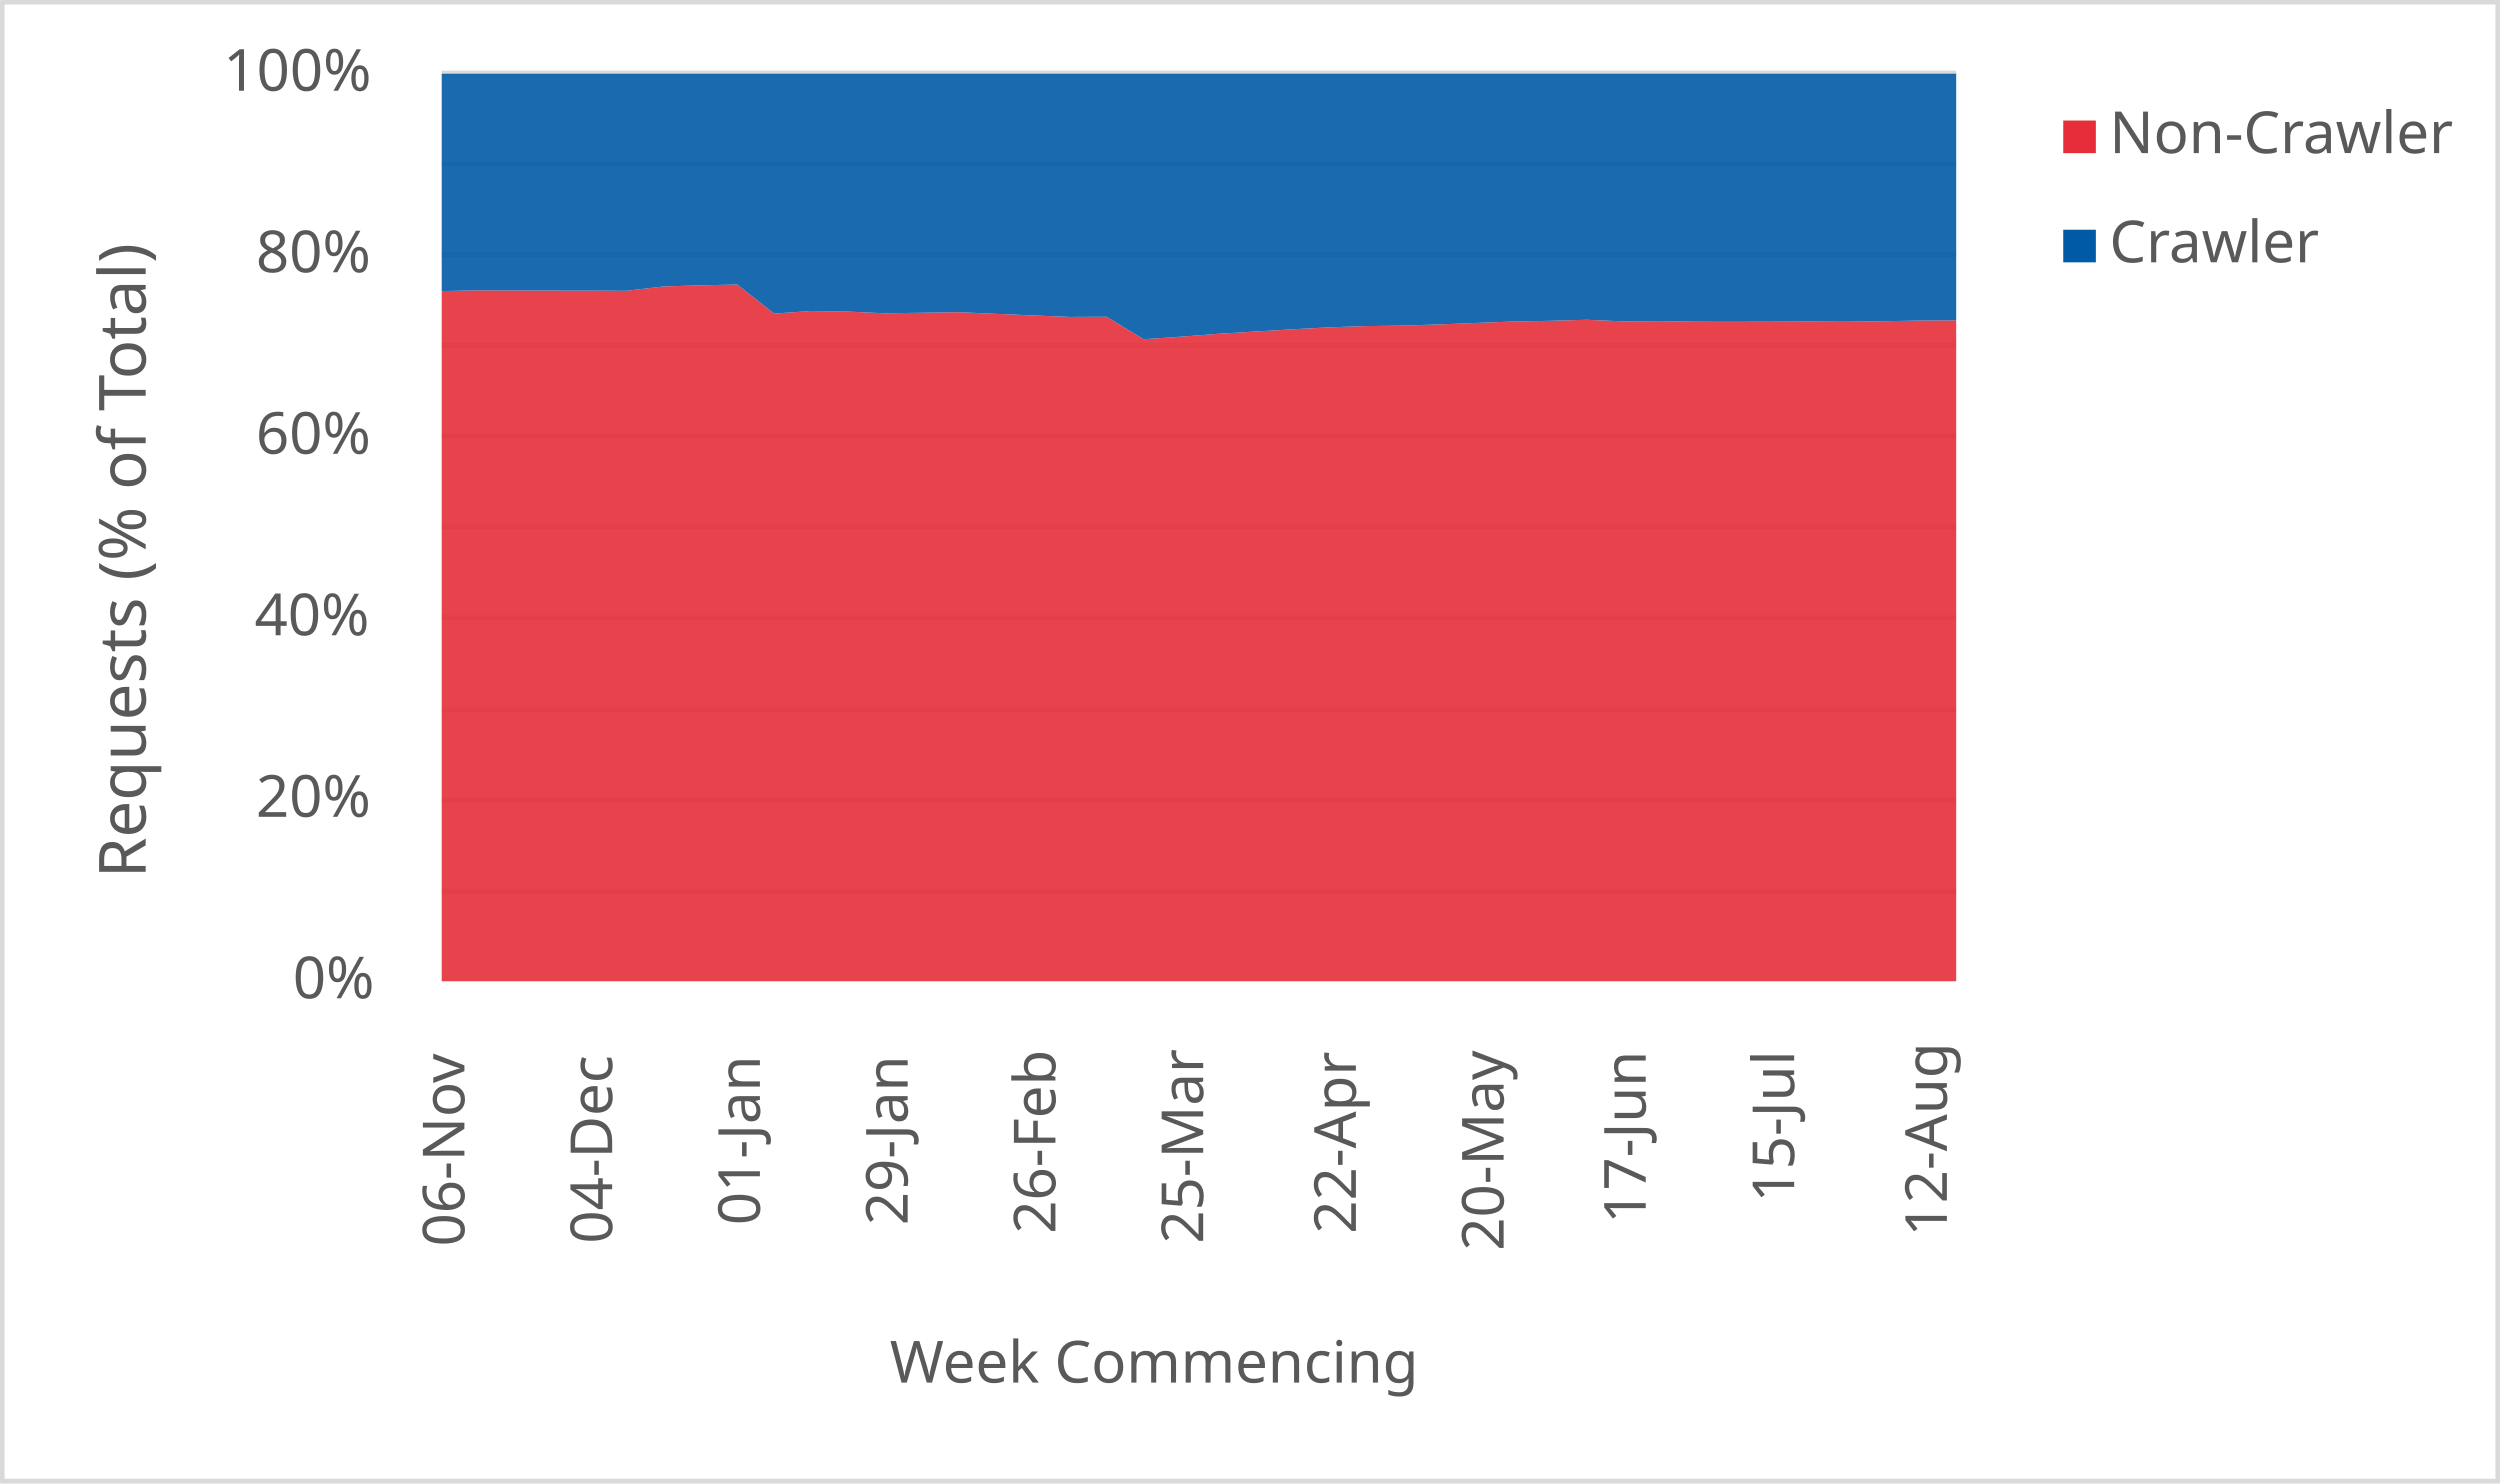
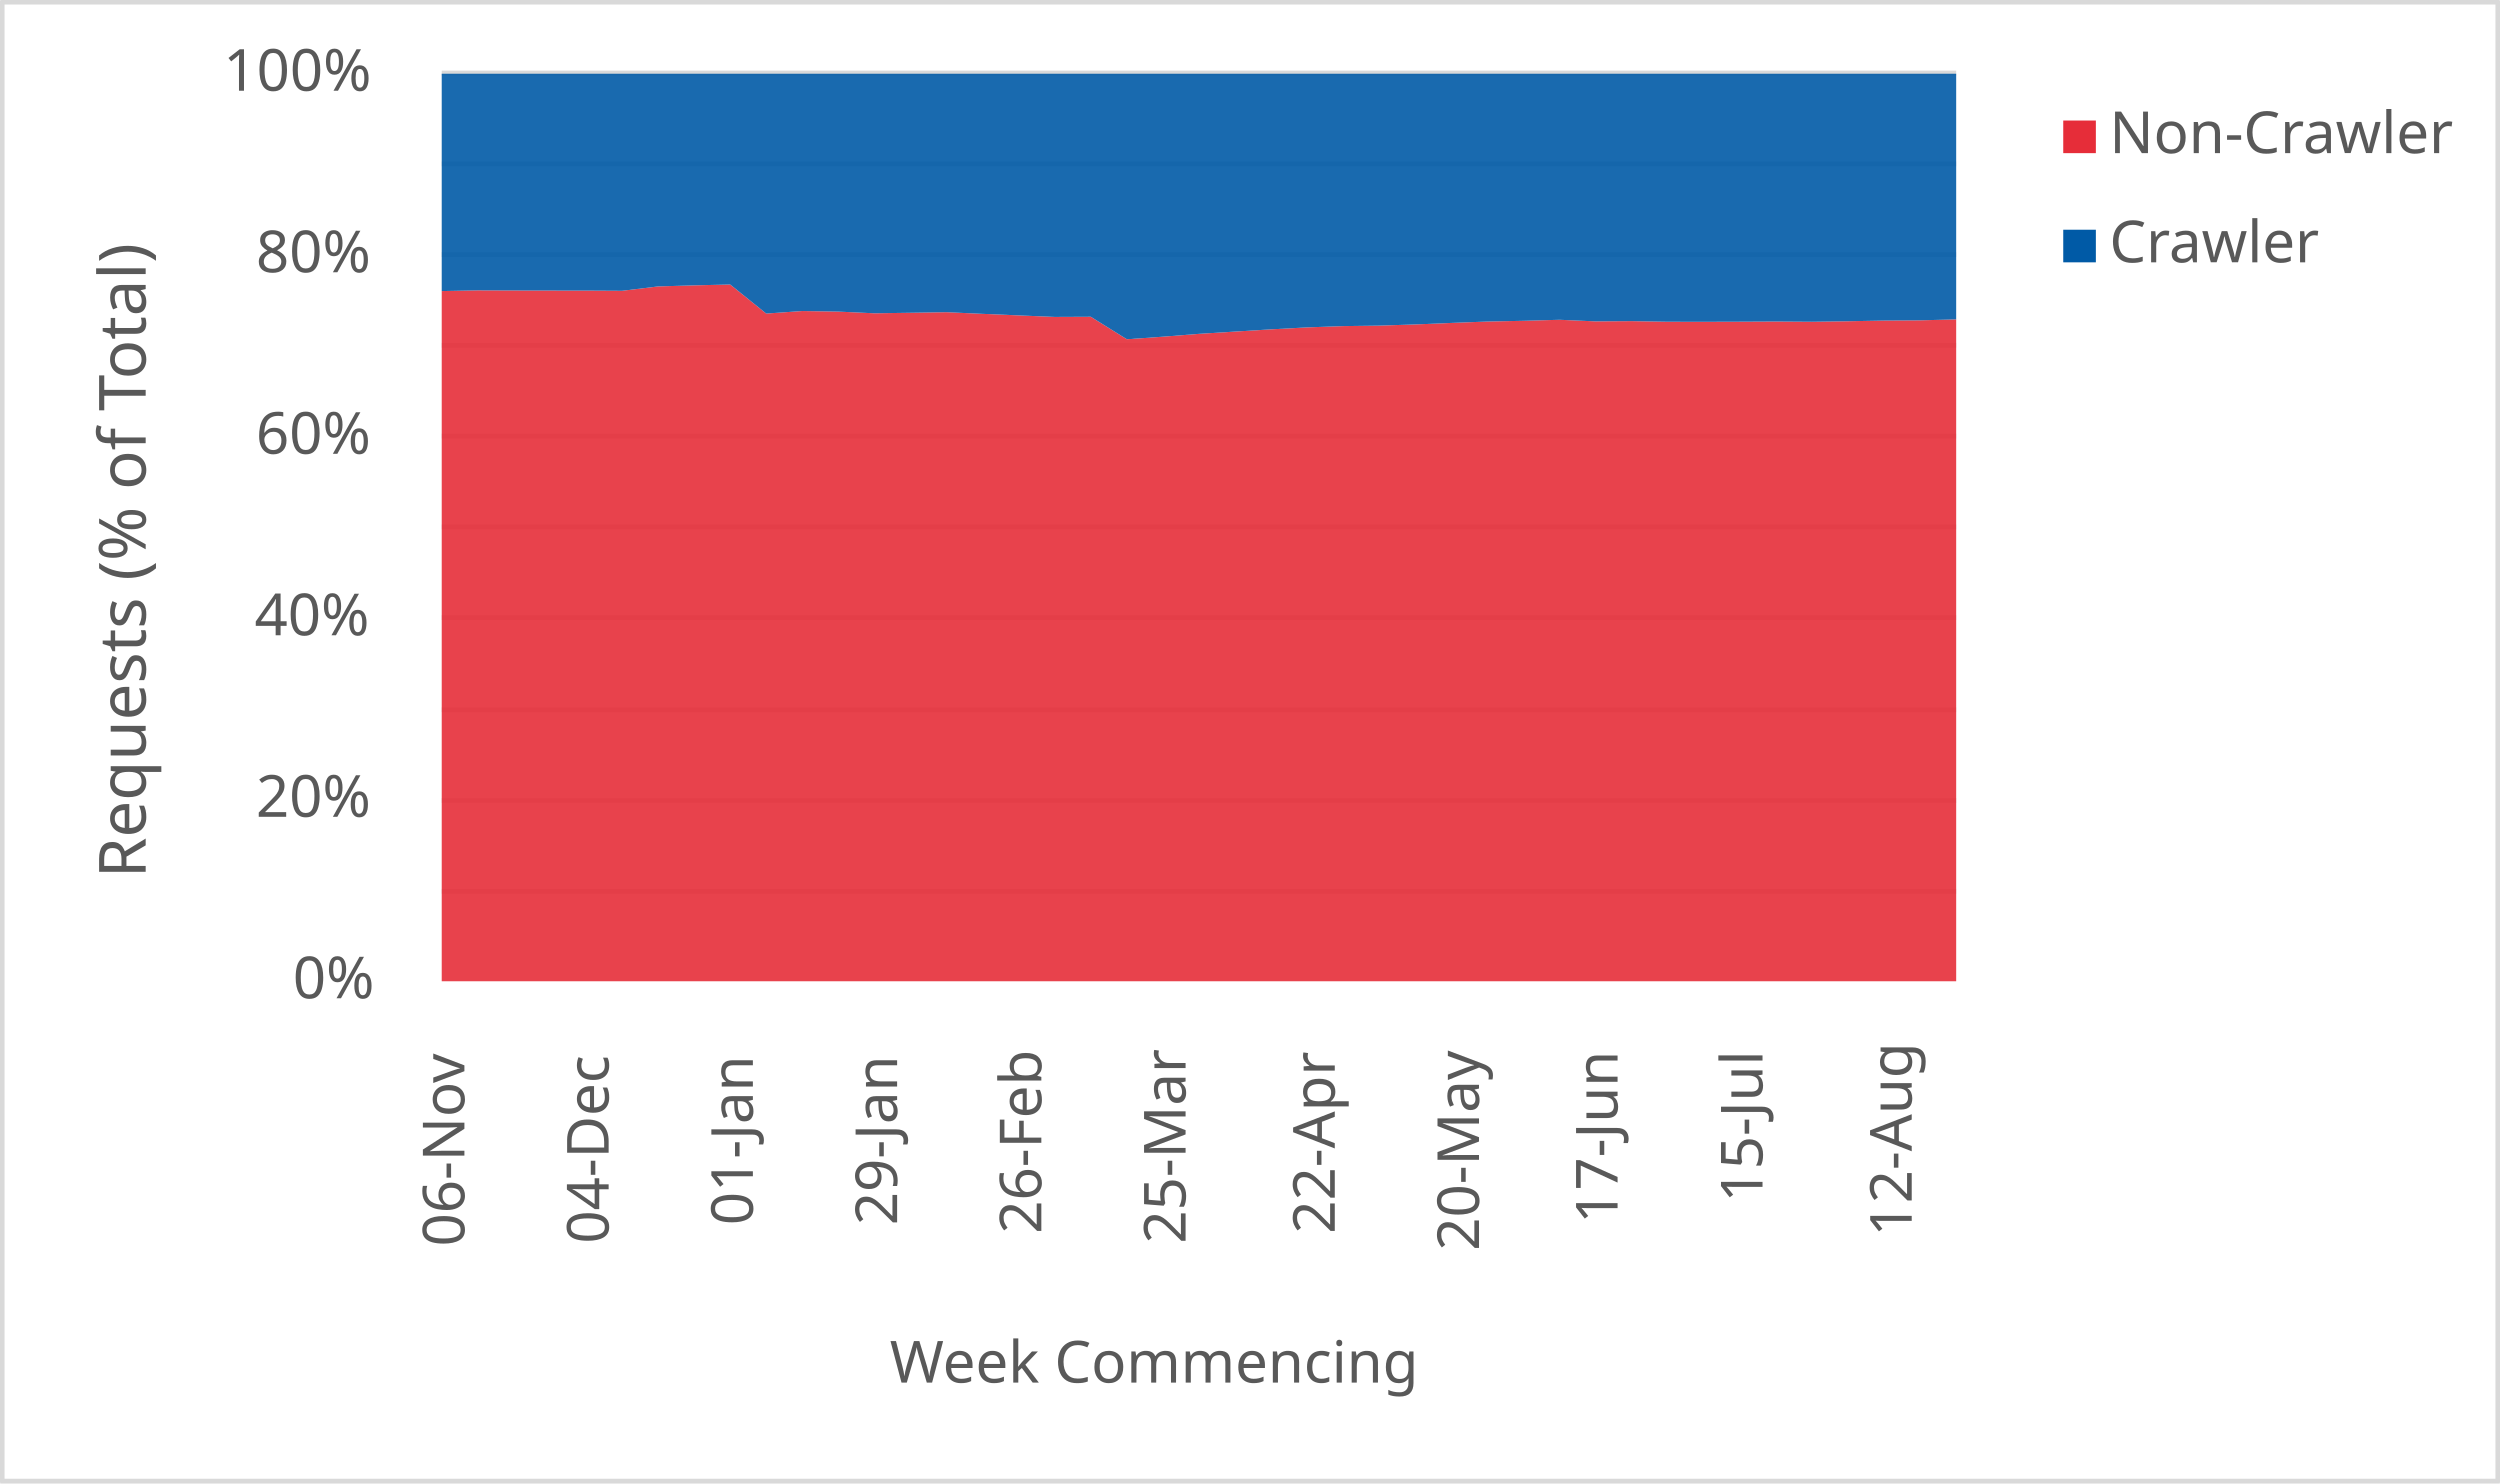
<svg xmlns="http://www.w3.org/2000/svg" width="1763" height="1046" xml:space="preserve" overflow="hidden">
  <defs>
    <clipPath id="clip0">
      <rect x="2917" y="346" width="1763" height="1046" />
    </clipPath>
  </defs>
  <g clip-path="url(#clip0)" transform="translate(-2917 -346)">
    <rect x="2918" y="347" width="1760" height="1043" fill="#FFFFFF" />
    <g>
      <path d="    M3228.5 974.532 4296.5 974.532    M3228.5 910.53 4296.5 910.53    M3228.5 846.528 4296.5 846.528    M3228.5 781.526 4296.5 781.526    M3228.5 717.524 4296.5 717.524    M3228.5 653.522 4296.5 653.522    M3228.5 589.52 4296.5 589.52    M3228.5 525.517 4296.5 525.517    M3228.5 461.515 4296.5 461.515    M3228.5 397.5 4296.5 397.5" stroke="#D9D9D9" stroke-width="3.438" stroke-linejoin="round" stroke-miterlimit="10" fill="none" />
    </g>
    <g>
      <path d="M 1038.5 4296.5 1038.5" stroke="#D9D9D9" stroke-width="3.438" stroke-linejoin="round" stroke-miterlimit="10" fill="none" fill-rule="evenodd" />
    </g>
    <g>
      <text fill="#595959" font-family="Verdana,sans-serif" font-weight="400" font-size="41" transform="matrix(6.12323e-17 -1 1 6.12323e-17 3244.5 1225)">06-Nov</text>
    </g>
    <g>
-       <text fill="#595959" font-family="Verdana,sans-serif" font-weight="400" font-size="41" transform="matrix(6.12323e-17 -1 1 6.12323e-17 3348.695 1223)">04-Dec</text>
+       <text fill="#595959" font-family="Verdana,sans-serif" font-weight="400" font-size="41" transform="matrix(6.12323e-17 -1 1 6.12323e-17 3346.214 1223)">04-Dec</text>
    </g>
    <g>
-       <text fill="#595959" font-family="Verdana,sans-serif" font-weight="400" font-size="41" transform="matrix(6.12323e-17 -1 1 6.12323e-17 3452.89 1210)">01-Jan</text>
+       <text fill="#595959" font-family="Verdana,sans-serif" font-weight="400" font-size="41" transform="matrix(6.12323e-17 -1 1 6.12323e-17 3447.929 1210)">01-Jan</text>
    </g>
    <g>
-       <text fill="#595959" font-family="Verdana,sans-serif" font-weight="400" font-size="41" transform="matrix(6.12323e-17 -1 1 6.12323e-17 3557.085 1210)">29-Jan</text>
+       <text fill="#595959" font-family="Verdana,sans-serif" font-weight="400" font-size="41" transform="matrix(6.12323e-17 -1 1 6.12323e-17 3549.643 1210)">29-Jan</text>
    </g>
    <g>
-       <text fill="#595959" font-family="Verdana,sans-serif" font-weight="400" font-size="41" transform="matrix(6.12323e-17 -1 1 6.12323e-17 3661.28 1216)">26-Feb</text>
+       <text fill="#595959" font-family="Verdana,sans-serif" font-weight="400" font-size="41" transform="matrix(6.12323e-17 -1 1 6.12323e-17 3651.357 1216)">26-Feb</text>
    </g>
    <g>
-       <text fill="#595959" font-family="Verdana,sans-serif" font-weight="400" font-size="41" transform="matrix(6.12323e-17 -1 1 6.12323e-17 3765.476 1223)">25-Mar</text>
+       <text fill="#595959" font-family="Verdana,sans-serif" font-weight="400" font-size="41" transform="matrix(6.12323e-17 -1 1 6.12323e-17 3753.071 1223)">25-Mar</text>
    </g>
    <g>
-       <text fill="#595959" font-family="Verdana,sans-serif" font-weight="400" font-size="41" transform="matrix(6.12323e-17 -1 1 6.12323e-17 3873.171 1216)">22-Apr</text>
+       <text fill="#595959" font-family="Verdana,sans-serif" font-weight="400" font-size="41" transform="matrix(6.12323e-17 -1 1 6.12323e-17 3858.286 1216)">22-Apr</text>
    </g>
    <g>
-       <text fill="#595959" font-family="Verdana,sans-serif" font-weight="400" font-size="41" transform="matrix(6.12323e-17 -1 1 6.12323e-17 3977.366 1228)">20-May</text>
+       <text fill="#595959" font-family="Verdana,sans-serif" font-weight="400" font-size="41" transform="matrix(6.12323e-17 -1 1 6.12323e-17 3960 1228)">20-May</text>
    </g>
    <g>
-       <text fill="#595959" font-family="Verdana,sans-serif" font-weight="400" font-size="41" transform="matrix(6.12323e-17 -1 1 6.12323e-17 4077.561 1209)">17-Jun</text>
+       <text fill="#595959" font-family="Verdana,sans-serif" font-weight="400" font-size="41" transform="matrix(6.12323e-17 -1 1 6.12323e-17 4057.714 1209)">17-Jun</text>
    </g>
    <g>
-       <text fill="#595959" font-family="Verdana,sans-serif" font-weight="400" font-size="41" transform="matrix(6.12323e-17 -1 1 6.12323e-17 4182.256 1194)">15-Jul</text>
+       <text fill="#595959" font-family="Verdana,sans-serif" font-weight="400" font-size="41" transform="matrix(6.12323e-17 -1 1 6.12323e-17 4159.929 1194)">15-Jul</text>
    </g>
    <g>
-       <text fill="#595959" font-family="Verdana,sans-serif" font-weight="400" font-size="41" transform="matrix(6.12323e-17 -1 1 6.12323e-17 4289.951 1218)">12-Aug</text>
+       <text fill="#595959" font-family="Verdana,sans-serif" font-weight="400" font-size="41" transform="matrix(6.12323e-17 -1 1 6.12323e-17 4265.143 1218)">12-Aug</text>
    </g>
    <g>
      <text fill="#595959" font-family="Verdana,sans-serif" font-weight="400" font-size="41" transform="matrix(1 0 0 1 3123.5 1050)">0%</text>
    </g>
    <g>
      <text fill="#595959" font-family="Verdana,sans-serif" font-weight="400" font-size="41" transform="matrix(1 0 0 1 3097.5 922)">20%</text>
    </g>
    <g>
      <text fill="#595959" font-family="Verdana,sans-serif" font-weight="400" font-size="41" transform="matrix(1 0 0 1 3096.5 794)">40%</text>
    </g>
    <g>
      <text fill="#595959" font-family="Verdana,sans-serif" font-weight="400" font-size="41" transform="matrix(1 0 0 1 3097.5 666)">60%</text>
    </g>
    <g>
      <text fill="#595959" font-family="Verdana,sans-serif" font-weight="400" font-size="41" transform="matrix(1 0 0 1 3097.5 538)">80%</text>
    </g>
    <g>
      <text fill="#595959" font-family="Verdana,sans-serif" font-weight="400" font-size="41" transform="matrix(1 0 0 1 3074.5 410)">100%</text>
    </g>
    <g>
      <text fill="#595959" font-family="Verdana,sans-serif" font-weight="400" font-size="41" transform="matrix(1 0 0 1 3544.5 1321)">Week Commencing</text>
    </g>
    <g>
      <text fill="#595959" font-family="Verdana,sans-serif" font-weight="400" font-size="46" transform="matrix(6.12323e-17 -1 1 6.12323e-17 3019.73 965.25)">Requests (% of Total)</text>
    </g>
    <rect x="2918.5" y="347.5" width="1760" height="1043" stroke="#D9D9D9" stroke-width="3.438" stroke-linejoin="round" stroke-miterlimit="10" fill="none" />
    <g>
-       <path d="M3228.5 1038 3254.549 1038 3280.598 1038 3306.646 1038 3332.695 1038 3358.744 1038 3384.793 1038 3410.841 1038 3436.89 1038 3462.939 1038 3488.988 1038 3515.037 1038 3541.085 1038 3567.134 1038 3593.183 1038 3619.232 1038 3645.28 1038 3671.329 1038 3697.378 1038 3723.427 1038 3749.476 1038 3775.524 1038 3801.573 1038 3827.622 1038 3853.671 1038 3879.72 1038 3905.768 1038 3931.817 1038 3957.866 1038 3983.915 1038 4009.963 1038 4036.012 1038 4062.061 1038 4088.11 1038 4114.159 1038 4140.207 1038 4166.256 1038 4192.305 1038 4218.354 1038 4244.402 1038 4270.451 1038 4296.5 1038 4296.5 571.904 4270.451 572.063 4244.402 572.549 4218.354 572.911 4192.305 572.733 4166.256 572.862 4140.207 572.937 4114.159 572.894 4088.11 572.465 4062.061 572.633 4036.012 571.508 4009.963 572.232 3983.915 572.746 3957.866 573.726 3931.817 574.788 3905.768 575.629 3879.72 575.969 3853.671 576.873 3827.622 578.247 3801.573 579.83 3775.524 581.426 3749.476 583.435 3723.427 585.23 3697.378 569.376 3671.329 569.492 3645.28 568.421 3619.232 567.329 3593.183 566.161 3567.134 566.563 3541.085 566.937 3515.037 565.743 3488.988 565.333 3462.939 567.131 3436.89 546.636 3410.841 547.236 3384.793 547.985 3358.744 551.067 3332.695 550.921 3306.646 550.905 3280.598 550.853 3254.549 550.756 3228.5 551.267 3228.5 1038Z" fill="#e62d39" opacity="0.9" />
+       <path d="M3228.5 1038 3253.929 1038 3279.357 1038 3304.786 1038 3330.214 1038 3355.643 1038 3381.071 1038 3406.5 1038 3431.929 1038 3457.357 1038 3482.786 1038 3508.214 1038 3533.643 1038 3559.071 1038 3584.5 1038 3609.929 1038 3635.357 1038 3660.786 1038 3686.214 1038 3711.643 1038 3737.071 1038 3762.5 1038 3787.929 1038 3813.357 1038 3838.786 1038 3864.214 1038 3889.643 1038 3915.071 1038 3940.5 1038 3965.929 1038 3991.357 1038 4016.786 1038 4042.214 1038 4067.643 1038 4093.071 1038 4118.5 1038 4143.929 1038 4169.357 1038 4194.786 1038 4220.214 1038 4245.643 1038 4271.071 1038 4296.5 1038 4296.5 571.224 4271.071 571.904 4245.643 572.063 4220.214 572.549 4194.786 572.911 4169.357 572.733 4143.929 572.862 4118.5 572.937 4093.071 572.894 4067.643 572.465 4042.214 572.633 4016.786 571.508 3991.357 572.232 3965.929 572.746 3940.5 573.726 3915.071 574.788 3889.643 575.629 3864.214 575.969 3838.786 576.873 3813.357 578.247 3787.929 579.83 3762.5 581.426 3737.071 583.435 3711.643 585.23 3686.214 569.376 3660.786 569.492 3635.357 568.421 3609.929 567.329 3584.5 566.161 3559.071 566.563 3533.643 566.937 3508.214 565.743 3482.786 565.333 3457.357 567.131 3431.929 546.636 3406.5 547.236 3381.071 547.985 3355.643 551.067 3330.214 550.921 3304.786 550.905 3279.357 550.853 3253.929 550.756 3228.5 551.267 3228.5 1038Z" fill="#e62d39" opacity="0.9" />
    </g>
    <g>
-       <path d="M3228.5 551.267 3254.549 550.756 3280.598 550.853 3306.646 550.905 3332.695 550.921 3358.744 551.067 3384.793 547.985 3410.841 547.236 3436.89 546.636 3462.939 567.131 3488.988 565.333 3515.037 565.743 3541.085 566.937 3567.134 566.563 3593.183 566.161 3619.232 567.329 3645.28 568.421 3671.329 569.492 3697.378 569.376 3723.427 585.23 3749.476 583.435 3775.524 581.426 3801.573 579.83 3827.622 578.247 3853.671 576.873 3879.72 575.969 3905.768 575.629 3931.817 574.788 3957.866 573.726 3983.915 572.746 4009.963 572.232 4036.012 571.508 4062.061 572.633 4088.11 572.465 4114.159 572.894 4140.207 572.937 4166.256 572.862 4192.305 572.733 4218.354 572.911 4244.402 572.549 4270.451 572.063 4296.5 571.904 4296.5 398 4270.451 398 4244.402 398 4218.354 398 4192.305 398 4166.256 398 4140.207 398 4114.159 398 4088.11 398 4062.061 398 4036.012 398 4009.963 398 3983.915 398 3957.866 398 3931.817 398 3905.768 398 3879.72 398 3853.671 398 3827.622 398 3801.573 398 3775.524 398 3749.476 398 3723.427 398 3697.378 398 3671.329 398 3645.28 398 3619.232 398 3593.183 398 3567.134 398 3541.085 398 3515.037 398 3488.988 398 3462.939 398 3436.89 398 3410.841 398 3384.793 398 3358.744 398 3332.695 398 3306.646 398 3280.598 398 3254.549 398 3228.5 398 3228.5 551.267Z" fill="#005aa6" opacity="0.9" />
+       <path d="M3228.5 551.267 3253.929 550.756 3279.357 550.853 3304.786 550.905 3330.214 550.921 3355.643 551.067 3381.071 547.985 3406.5 547.236 3431.929 546.636 3457.357 567.131 3482.786 565.333 3508.214 565.743 3533.643 566.937 3559.071 566.563 3584.5 566.161 3609.929 567.329 3635.357 568.421 3660.786 569.492 3686.214 569.376 3711.643 585.23 3737.071 583.435 3762.5 581.426 3787.929 579.83 3813.357 578.247 3838.786 576.873 3864.214 575.969 3889.643 575.629 3915.071 574.788 3940.5 573.726 3965.929 572.746 3991.357 572.232 4016.786 571.508 4042.214 572.633 4067.643 572.465 4093.071 572.894 4118.5 572.937 4143.929 572.862 4169.357 572.733 4194.786 572.911 4220.214 572.549 4245.643 572.063 4271.071 571.904 4296.5 571.224 4296.5 398 4271.071 398 4245.643 398 4220.214 398 4194.786 398 4169.357 398 4143.929 398 4118.5 398 4093.071 398 4067.643 398 4042.214 398 4016.786 398 3991.357 398 3965.929 398 3940.5 398 3915.071 398 3889.643 398 3864.214 398 3838.786 398 3813.357 398 3787.929 398 3762.5 398 3737.071 398 3711.643 398 3686.214 398 3660.786 398 3635.357 398 3609.929 398 3584.5 398 3559.071 398 3533.643 398 3508.214 398 3482.786 398 3457.357 398 3431.929 398 3406.5 398 3381.071 398 3355.643 398 3330.214 398 3304.786 398 3279.357 398 3253.929 398 3228.5 398 3228.5 551.267Z" fill="#005aa6" opacity="0.9" />
    </g>
    <g>
      <rect x="4372" y="431" width="23" height="23" fill="#e62d39" />
    </g>
    <g>
      <text fill="#595959" font-family="Verdana,sans-serif" font-weight="400" font-size="41" transform="matrix(1 0 0 1 4404.56 454)">Non-Crawler</text>
    </g>
    <g>
      <rect x="4372" y="508" width="23" height="23" fill="#005aa6" />
    </g>
    <g>
      <text fill="#595959" font-family="Verdana,sans-serif" font-weight="400" font-size="41" transform="matrix(1 0 0 1 4404.56 531)">Crawler</text>
    </g>
  </g>
</svg>
